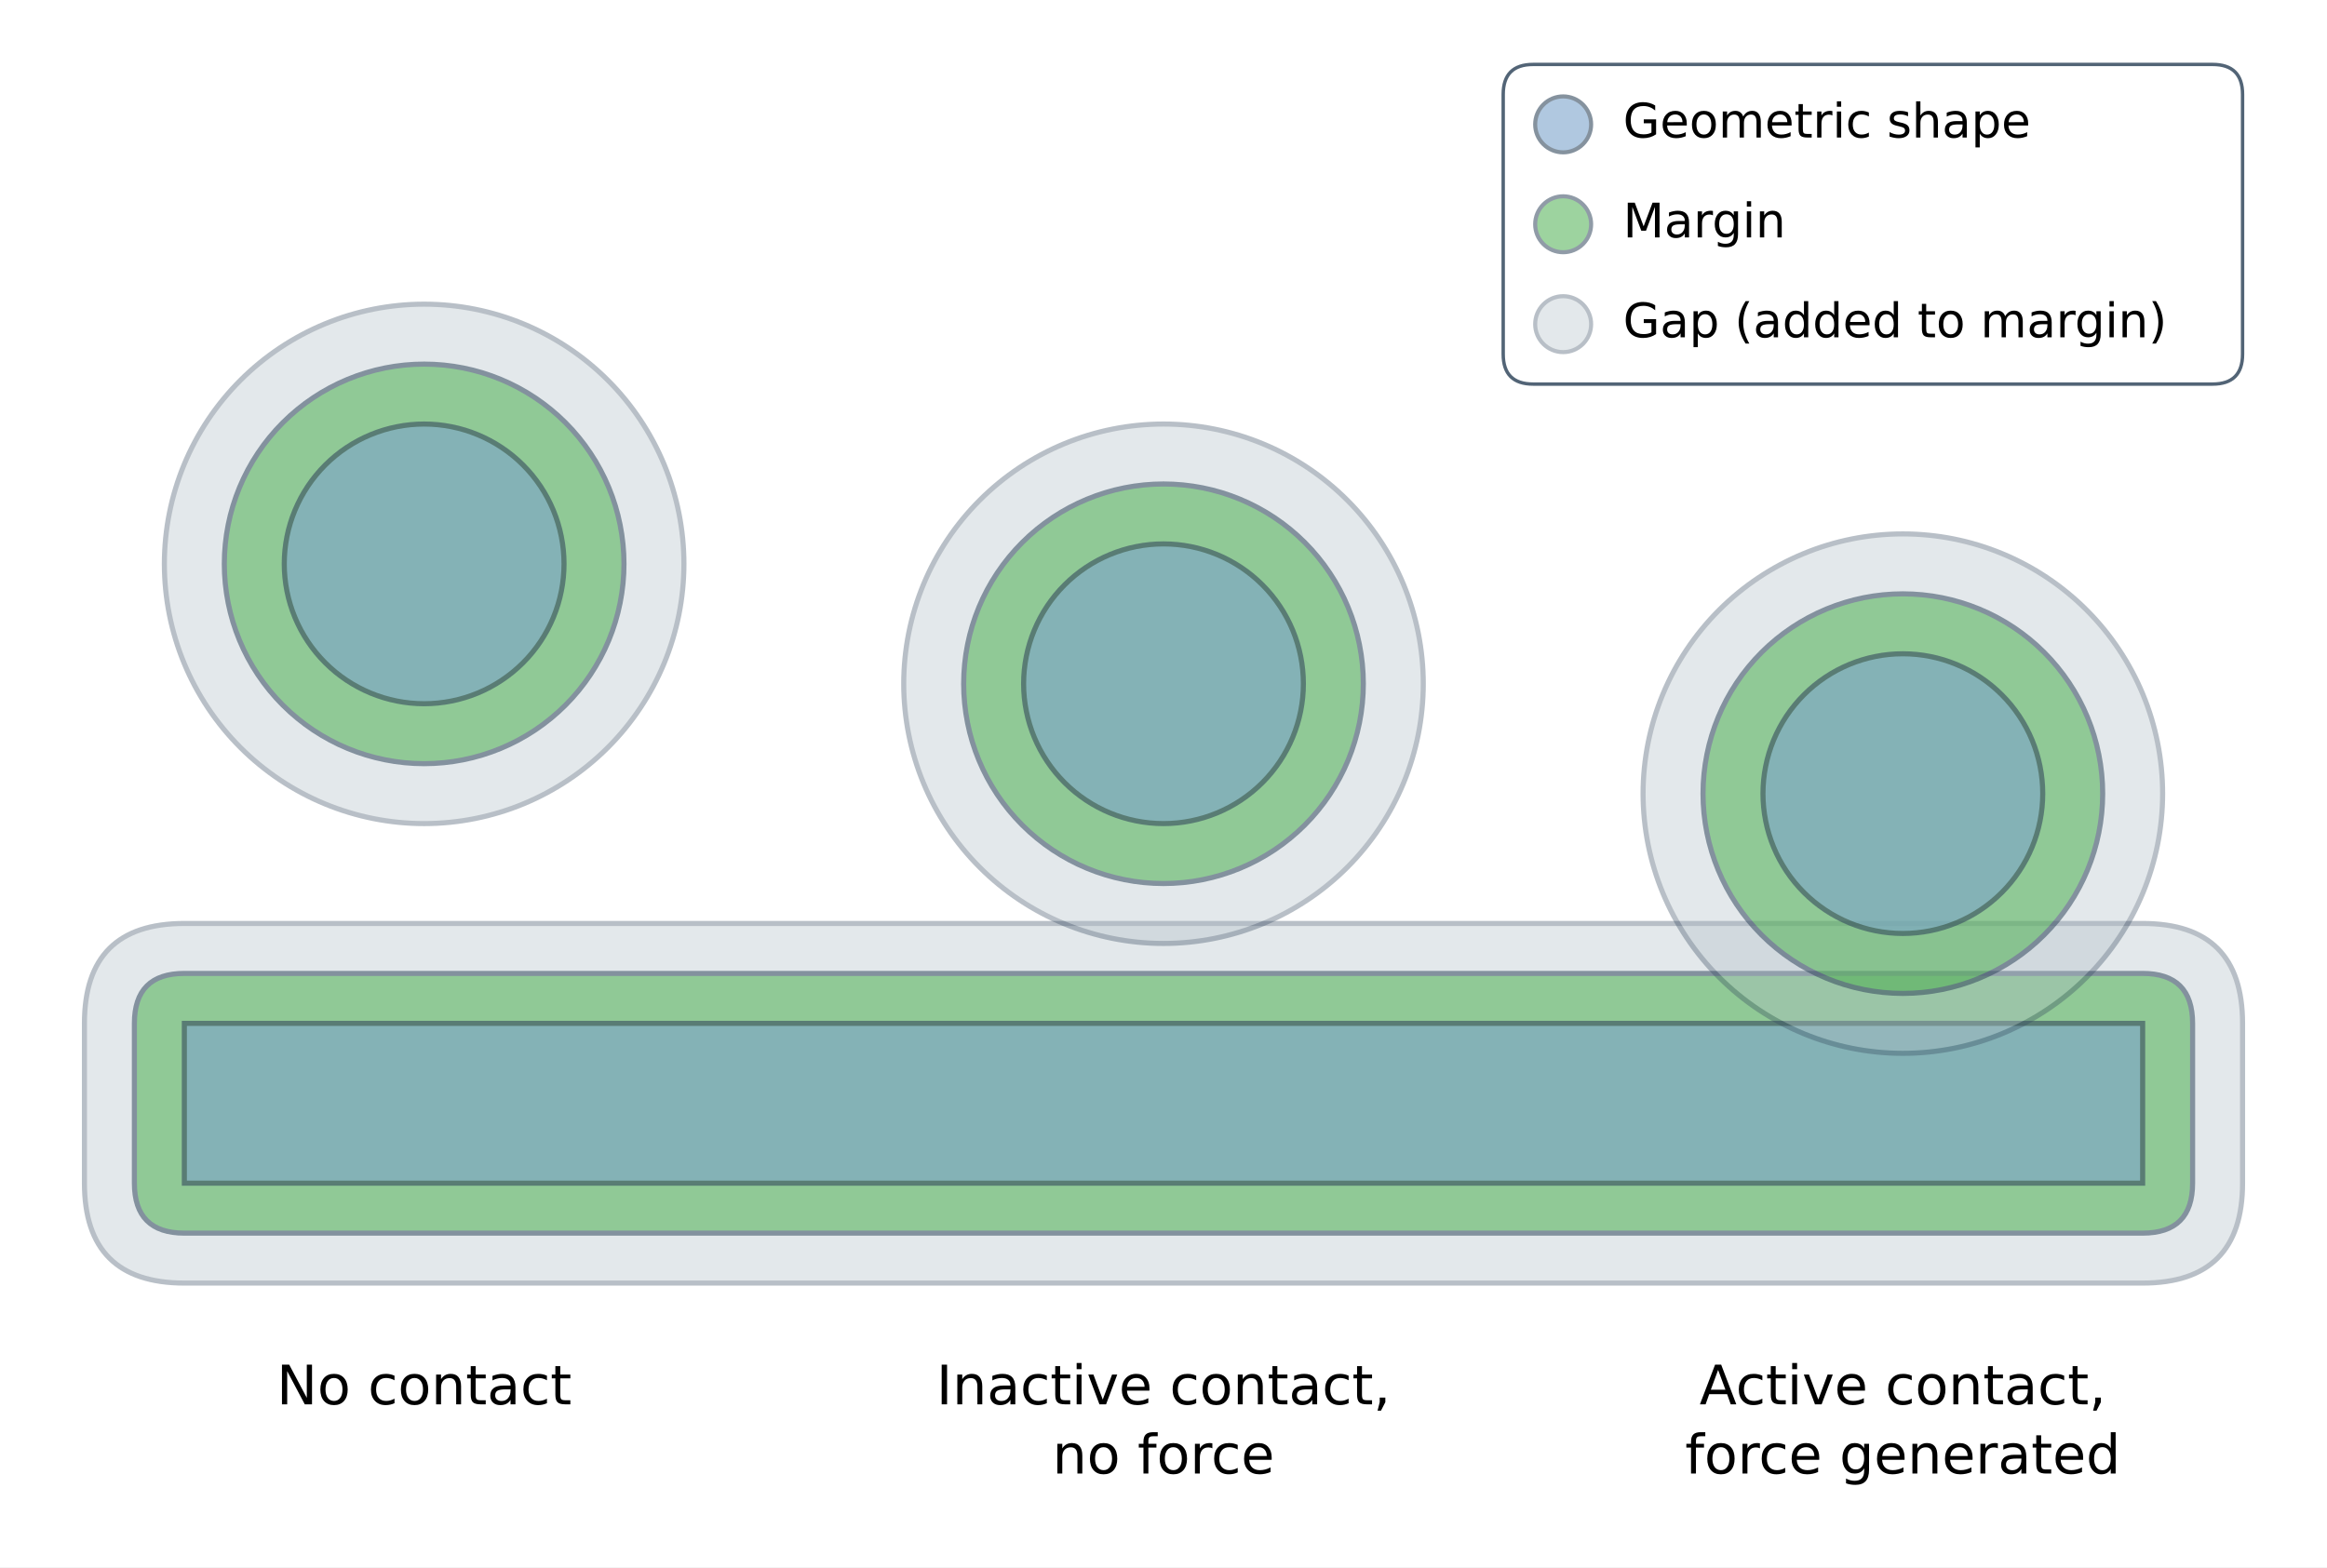
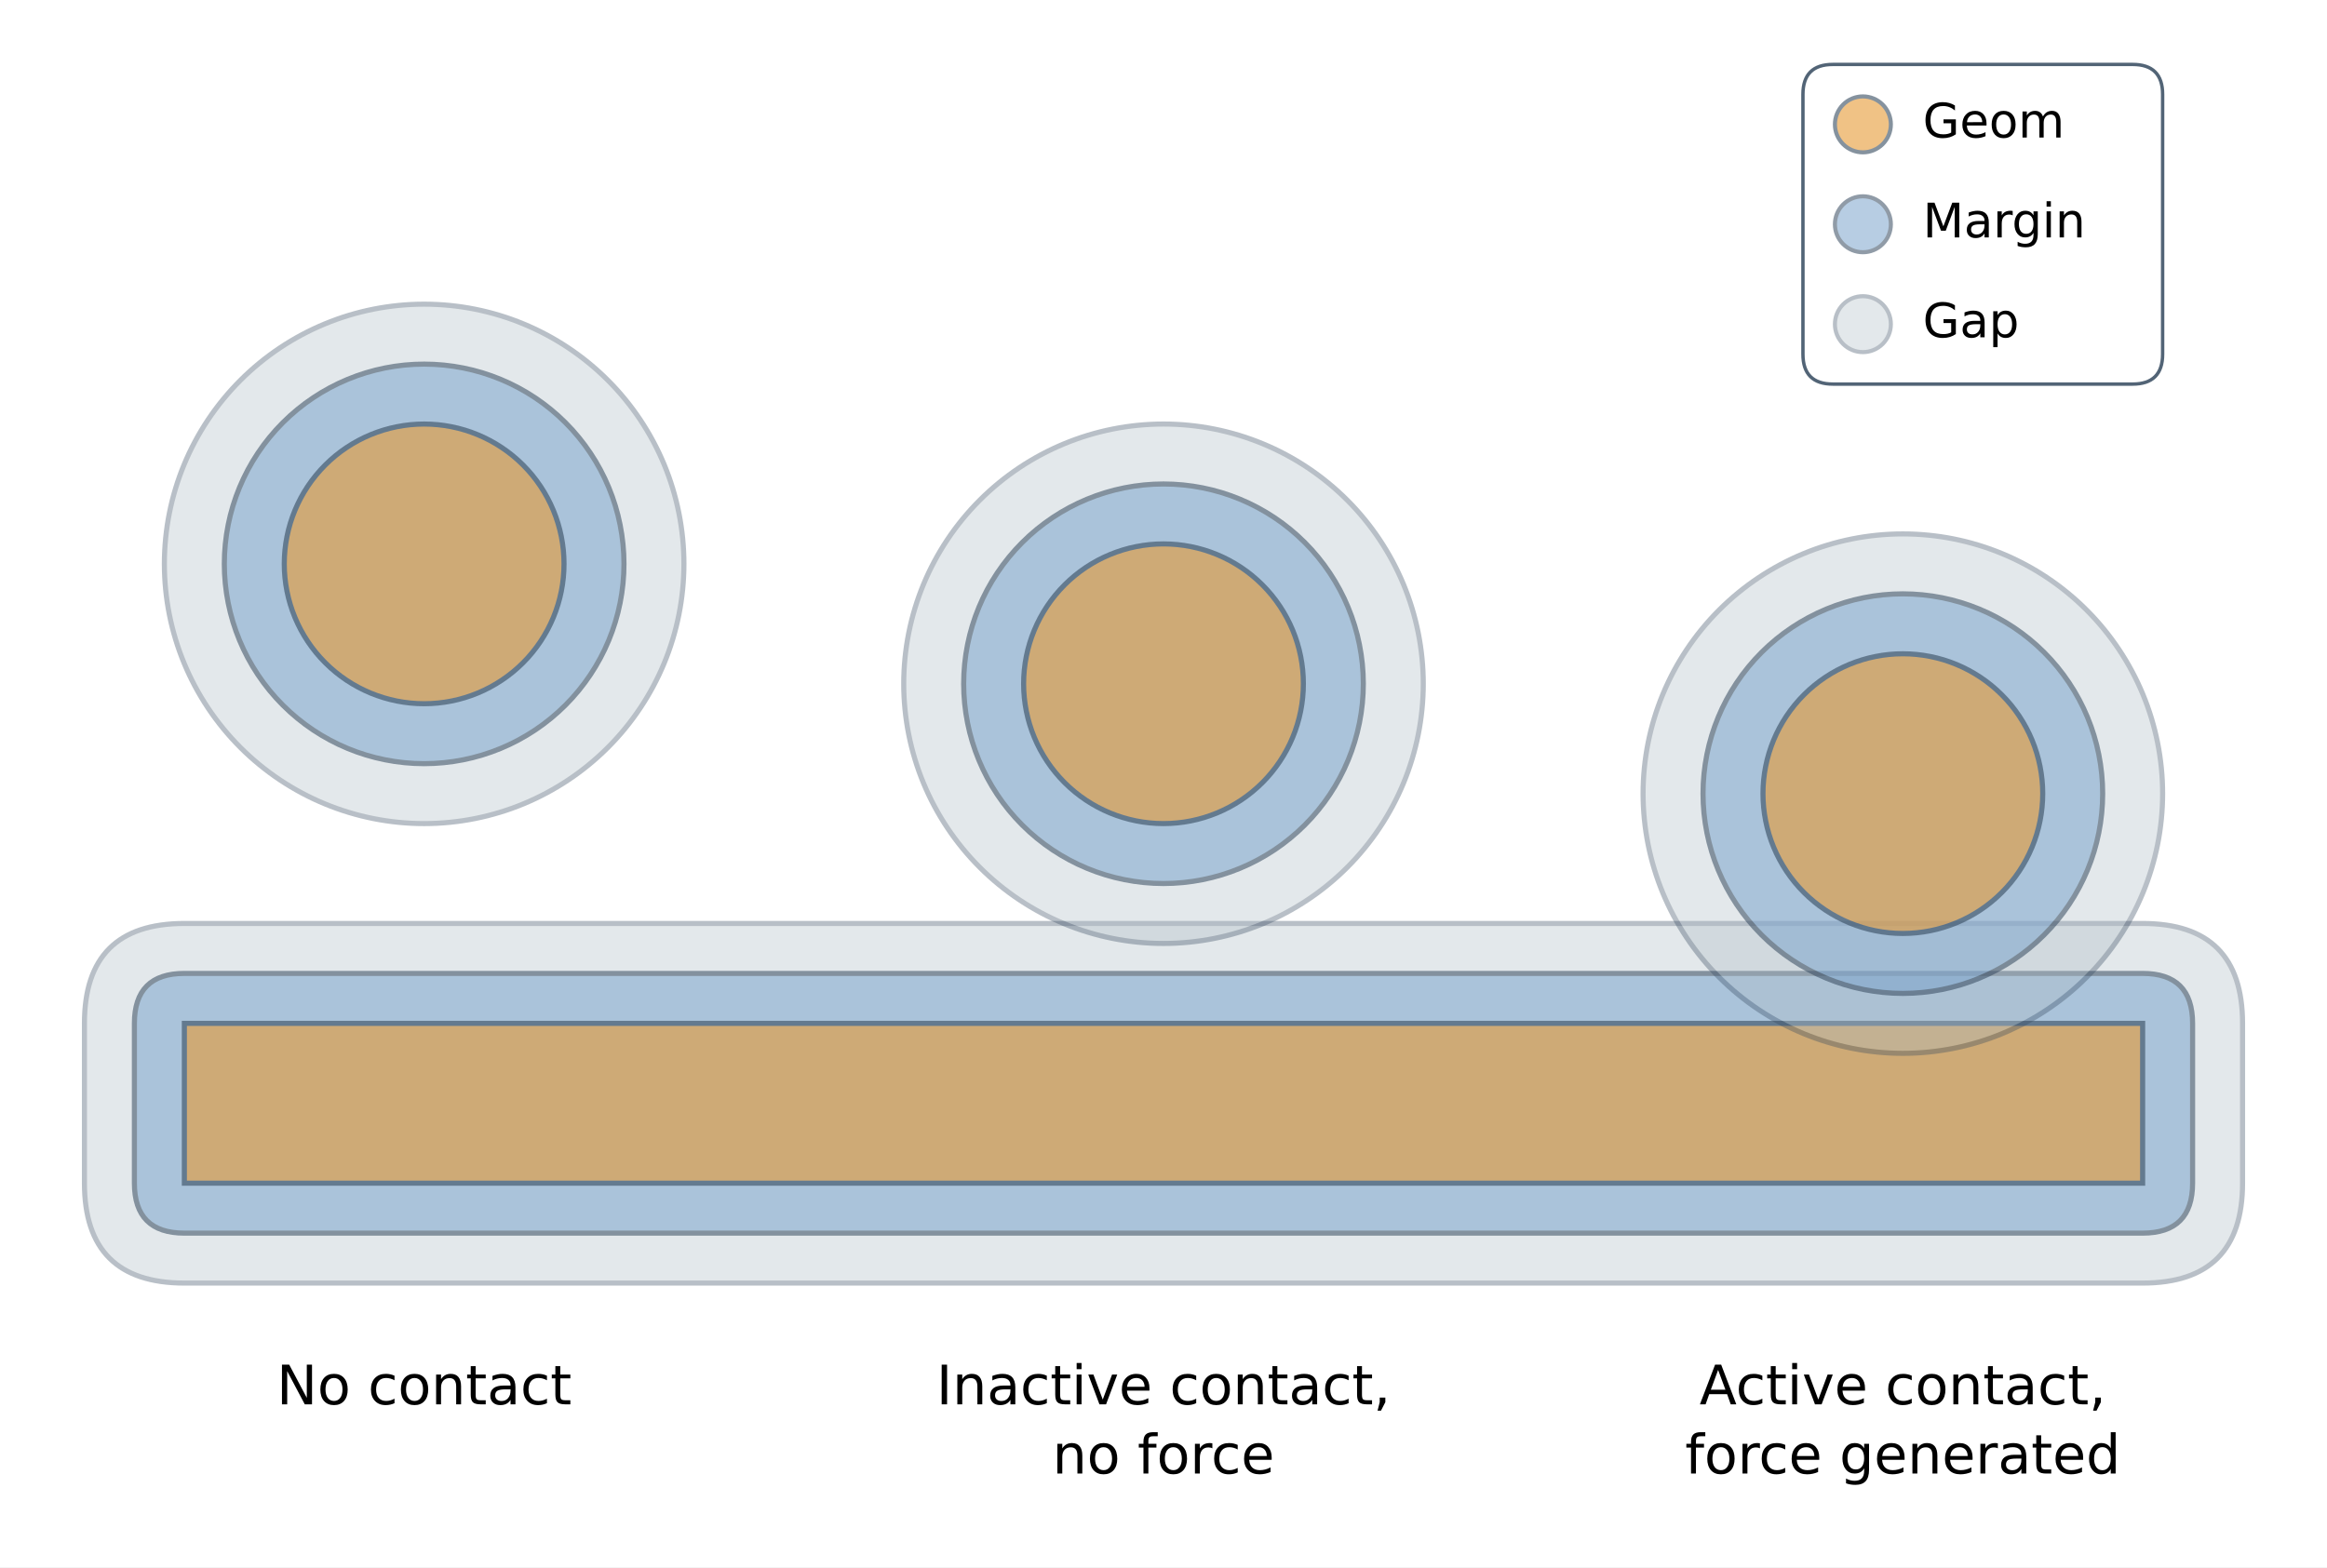
<svg xmlns="http://www.w3.org/2000/svg" xmlns:xlink="http://www.w3.org/1999/xlink" width="684pt" height="460.8pt" viewBox="0 0 684 460.8" version="1.1">
  <defs>
    <style type="text/css">*{stroke-linejoin: round; stroke-linecap: butt}</style>
  </defs>
  <g id="figure_1">
    <g id="patch_1">
      <path d="M 0 460.8 L 684 460.8 L 684 0 L 0 0 z " style="fill: #ffffff" />
    </g>
    <g id="axes_1">
      <g id="patch_2">
-         <path d="M 54.189 377.242 L 629.811 377.242 Q 659.179 377.242 659.179 347.874 L 659.179 300.884 Q 659.179 271.516 629.811 271.516 L 54.189 271.516 Q 24.821 271.516 24.821 300.884 L 24.821 347.874 Q 24.821 377.242 54.189 377.242 z " clip-path="url(#p6ec8682cc1)" style="fill: #b0bec5; opacity: 0.35; stroke: #34495e; stroke-width: 1.5; stroke-linejoin: miter" />
+         <path d="M 54.189 377.242 L 629.811 377.242 Q 659.179 377.242 659.179 347.874 L 659.179 300.884 Q 659.179 271.516 629.811 271.516 L 54.189 271.516 Q 24.821 271.516 24.821 300.884 L 24.821 347.874 Q 24.821 377.242 54.189 377.242 z " clip-path="url(#p60d92c8ec7)" style="fill: #b0bec5; opacity: 0.35; stroke: #34495e; stroke-width: 1.5; stroke-linejoin: miter" />
      </g>
      <g id="patch_3">
-         <path d="M 54.189 362.558 L 629.811 362.558 Q 644.495 362.558 644.495 347.874 L 644.495 300.884 Q 644.495 286.2 629.811 286.2 L 54.189 286.2 Q 39.505 286.2 39.505 300.884 L 39.505 347.874 Q 39.505 362.558 54.189 362.558 z " clip-path="url(#p6ec8682cc1)" style="fill: #4caf50; opacity: 0.55; stroke: #34495e; stroke-width: 1.5; stroke-linejoin: miter" />
+         <path d="M 54.189 362.558 L 629.811 362.558 Q 644.495 362.558 644.495 347.874 L 644.495 300.884 Q 644.495 286.2 629.811 286.2 L 54.189 286.2 Q 39.505 286.2 39.505 300.884 L 39.505 347.874 Q 39.505 362.558 54.189 362.558 z " clip-path="url(#p60d92c8ec7)" style="fill: #7ba4cc; opacity: 0.55; stroke: #34495e; stroke-width: 1.5; stroke-linejoin: miter" />
      </g>
      <g id="patch_4">
-         <path d="M 54.189 347.874 L 629.811 347.874 Q 629.811 347.874 629.811 347.874 L 629.811 300.884 Q 629.811 300.884 629.811 300.884 L 54.189 300.884 Q 54.189 300.884 54.189 300.884 L 54.189 347.874 Q 54.189 347.874 54.189 347.874 z " clip-path="url(#p6ec8682cc1)" style="fill: #7ba4cc; opacity: 0.6; stroke: #34495e; stroke-width: 1.5; stroke-linejoin: miter" />
+         <path d="M 54.189 347.874 L 629.811 347.874 Q 629.811 347.874 629.811 347.874 L 629.811 300.884 Q 629.811 300.884 629.811 300.884 L 54.189 300.884 Q 54.189 300.884 54.189 300.884 L 54.189 347.874 Q 54.189 347.874 54.189 347.874 z " clip-path="url(#p60d92c8ec7)" style="fill: #e69933; opacity: 0.6; stroke: #34495e; stroke-width: 1.5; stroke-linejoin: miter" />
      </g>
      <g id="patch_5">
-         <path d="M 124.674 242.147 C 144.924 242.147 164.348 234.102 178.667 219.783 C 192.986 205.463 201.032 186.04 201.032 165.789 C 201.032 145.539 192.986 126.115 178.667 111.796 C 164.348 97.477 144.924 89.432 124.674 89.432 C 104.423 89.432 85 97.477 70.68 111.796 C 56.361 126.115 48.316 145.539 48.316 165.789 C 48.316 186.04 56.361 205.463 70.68 219.783 C 85 234.102 104.423 242.147 124.674 242.147 z " clip-path="url(#p6ec8682cc1)" style="fill: #b0bec5; opacity: 0.35; stroke: #34495e; stroke-width: 1.5; stroke-linejoin: miter" />
+         <path d="M 124.674 242.147 C 144.924 242.147 164.348 234.102 178.667 219.783 C 192.986 205.463 201.032 186.04 201.032 165.789 C 201.032 145.539 192.986 126.115 178.667 111.796 C 164.348 97.477 144.924 89.432 124.674 89.432 C 104.423 89.432 85 97.477 70.68 111.796 C 56.361 126.115 48.316 145.539 48.316 165.789 C 48.316 186.04 56.361 205.463 70.68 219.783 C 85 234.102 104.423 242.147 124.674 242.147 z " clip-path="url(#p60d92c8ec7)" style="fill: #b0bec5; opacity: 0.35; stroke: #34495e; stroke-width: 1.5; stroke-linejoin: miter" />
      </g>
      <g id="patch_6">
-         <path d="M 124.674 224.526 C 140.251 224.526 155.192 218.337 166.207 207.323 C 177.222 196.308 183.411 181.367 183.411 165.789 C 183.411 150.212 177.222 135.271 166.207 124.256 C 155.192 113.242 140.251 107.053 124.674 107.053 C 109.096 107.053 94.155 113.242 83.14 124.256 C 72.126 135.271 65.937 150.212 65.937 165.789 C 65.937 181.367 72.126 196.308 83.14 207.323 C 94.155 218.337 109.096 224.526 124.674 224.526 z " clip-path="url(#p6ec8682cc1)" style="fill: #4caf50; opacity: 0.55; stroke: #34495e; stroke-width: 1.5; stroke-linejoin: miter" />
+         <path d="M 124.674 224.526 C 140.251 224.526 155.192 218.337 166.207 207.323 C 177.222 196.308 183.411 181.367 183.411 165.789 C 183.411 150.212 177.222 135.271 166.207 124.256 C 155.192 113.242 140.251 107.053 124.674 107.053 C 109.096 107.053 94.155 113.242 83.14 124.256 C 72.126 135.271 65.937 150.212 65.937 165.789 C 65.937 181.367 72.126 196.308 83.14 207.323 C 94.155 218.337 109.096 224.526 124.674 224.526 z " clip-path="url(#p60d92c8ec7)" style="fill: #7ba4cc; opacity: 0.55; stroke: #34495e; stroke-width: 1.5; stroke-linejoin: miter" />
      </g>
      <g id="patch_7">
-         <path d="M 124.674 206.905 C 135.578 206.905 146.037 202.573 153.747 194.863 C 161.457 187.152 165.789 176.694 165.789 165.789 C 165.789 154.885 161.457 144.427 153.747 136.716 C 146.037 129.006 135.578 124.674 124.674 124.674 C 113.77 124.674 103.311 129.006 95.6 136.716 C 87.89 144.427 83.558 154.885 83.558 165.789 C 83.558 176.694 87.89 187.152 95.6 194.863 C 103.311 202.573 113.77 206.905 124.674 206.905 z " clip-path="url(#p6ec8682cc1)" style="fill: #7ba4cc; opacity: 0.6; stroke: #34495e; stroke-width: 1.5; stroke-linejoin: miter" />
+         <path d="M 124.674 206.905 C 135.578 206.905 146.037 202.573 153.747 194.863 C 161.457 187.152 165.789 176.694 165.789 165.789 C 165.789 154.885 161.457 144.427 153.747 136.716 C 146.037 129.006 135.578 124.674 124.674 124.674 C 113.77 124.674 103.311 129.006 95.6 136.716 C 87.89 144.427 83.558 154.885 83.558 165.789 C 83.558 176.694 87.89 187.152 95.6 194.863 C 103.311 202.573 113.77 206.905 124.674 206.905 z " clip-path="url(#p60d92c8ec7)" style="fill: #e69933; opacity: 0.6; stroke: #34495e; stroke-width: 1.5; stroke-linejoin: miter" />
      </g>
      <g id="patch_8">
-         <path d="M 342 277.389 C 362.25 277.389 381.674 269.344 395.993 255.025 C 410.312 240.706 418.358 221.282 418.358 201.032 C 418.358 180.781 410.312 161.358 395.993 147.038 C 381.674 132.719 362.25 124.674 342 124.674 C 321.75 124.674 302.326 132.719 288.007 147.038 C 273.688 161.358 265.642 180.781 265.642 201.032 C 265.642 221.282 273.688 240.706 288.007 255.025 C 302.326 269.344 321.75 277.389 342 277.389 z " clip-path="url(#p6ec8682cc1)" style="fill: #b0bec5; opacity: 0.35; stroke: #34495e; stroke-width: 1.5; stroke-linejoin: miter" />
+         <path d="M 342 277.389 C 362.25 277.389 381.674 269.344 395.993 255.025 C 410.312 240.706 418.358 221.282 418.358 201.032 C 418.358 180.781 410.312 161.358 395.993 147.038 C 381.674 132.719 362.25 124.674 342 124.674 C 321.75 124.674 302.326 132.719 288.007 147.038 C 273.688 161.358 265.642 180.781 265.642 201.032 C 265.642 221.282 273.688 240.706 288.007 255.025 C 302.326 269.344 321.75 277.389 342 277.389 z " clip-path="url(#p60d92c8ec7)" style="fill: #b0bec5; opacity: 0.35; stroke: #34495e; stroke-width: 1.5; stroke-linejoin: miter" />
      </g>
      <g id="patch_9">
-         <path d="M 342 259.768 C 357.577 259.768 372.518 253.58 383.533 242.565 C 394.548 231.55 400.737 216.609 400.737 201.032 C 400.737 185.454 394.548 170.513 383.533 159.498 C 372.518 148.484 357.577 142.295 342 142.295 C 326.423 142.295 311.482 148.484 300.467 159.498 C 289.452 170.513 283.263 185.454 283.263 201.032 C 283.263 216.609 289.452 231.55 300.467 242.565 C 311.482 253.58 326.423 259.768 342 259.768 z " clip-path="url(#p6ec8682cc1)" style="fill: #4caf50; opacity: 0.55; stroke: #34495e; stroke-width: 1.5; stroke-linejoin: miter" />
+         <path d="M 342 259.768 C 357.577 259.768 372.518 253.58 383.533 242.565 C 394.548 231.55 400.737 216.609 400.737 201.032 C 400.737 185.454 394.548 170.513 383.533 159.498 C 372.518 148.484 357.577 142.295 342 142.295 C 326.423 142.295 311.482 148.484 300.467 159.498 C 289.452 170.513 283.263 185.454 283.263 201.032 C 283.263 216.609 289.452 231.55 300.467 242.565 C 311.482 253.58 326.423 259.768 342 259.768 z " clip-path="url(#p60d92c8ec7)" style="fill: #7ba4cc; opacity: 0.55; stroke: #34495e; stroke-width: 1.5; stroke-linejoin: miter" />
      </g>
      <g id="patch_10">
-         <path d="M 342 242.147 C 352.904 242.147 363.363 237.815 371.073 230.105 C 378.784 222.395 383.116 211.936 383.116 201.032 C 383.116 190.128 378.784 179.669 371.073 171.958 C 363.363 164.248 352.904 159.916 342 159.916 C 331.096 159.916 320.637 164.248 312.927 171.958 C 305.216 179.669 300.884 190.128 300.884 201.032 C 300.884 211.936 305.216 222.395 312.927 230.105 C 320.637 237.815 331.096 242.147 342 242.147 z " clip-path="url(#p6ec8682cc1)" style="fill: #7ba4cc; opacity: 0.6; stroke: #34495e; stroke-width: 1.5; stroke-linejoin: miter" />
+         <path d="M 342 242.147 C 352.904 242.147 363.363 237.815 371.073 230.105 C 378.784 222.395 383.116 211.936 383.116 201.032 C 383.116 190.128 378.784 179.669 371.073 171.958 C 363.363 164.248 352.904 159.916 342 159.916 C 331.096 159.916 320.637 164.248 312.927 171.958 C 305.216 179.669 300.884 190.128 300.884 201.032 C 300.884 211.936 305.216 222.395 312.927 230.105 C 320.637 237.815 331.096 242.147 342 242.147 z " clip-path="url(#p60d92c8ec7)" style="fill: #e69933; opacity: 0.6; stroke: #34495e; stroke-width: 1.5; stroke-linejoin: miter" />
      </g>
      <g id="patch_11">
-         <path d="M 559.326 309.695 C 579.577 309.695 599 301.649 613.32 287.33 C 627.639 273.011 635.684 253.587 635.684 233.337 C 635.684 213.086 627.639 193.663 613.32 179.344 C 599 165.024 579.577 156.979 559.326 156.979 C 539.076 156.979 519.652 165.024 505.333 179.344 C 491.014 193.663 482.968 213.086 482.968 233.337 C 482.968 253.587 491.014 273.011 505.333 287.33 C 519.652 301.649 539.076 309.695 559.326 309.695 z " clip-path="url(#p6ec8682cc1)" style="fill: #b0bec5; opacity: 0.35; stroke: #34495e; stroke-width: 1.5; stroke-linejoin: miter" />
+         <path d="M 559.326 309.695 C 579.577 309.695 599 301.649 613.32 287.33 C 627.639 273.011 635.684 253.587 635.684 233.337 C 635.684 213.086 627.639 193.663 613.32 179.344 C 599 165.024 579.577 156.979 559.326 156.979 C 539.076 156.979 519.652 165.024 505.333 179.344 C 491.014 193.663 482.968 213.086 482.968 233.337 C 482.968 253.587 491.014 273.011 505.333 287.33 C 519.652 301.649 539.076 309.695 559.326 309.695 z " clip-path="url(#p60d92c8ec7)" style="fill: #b0bec5; opacity: 0.35; stroke: #34495e; stroke-width: 1.5; stroke-linejoin: miter" />
      </g>
      <g id="patch_12">
-         <path d="M 559.326 292.074 C 574.904 292.074 589.845 285.885 600.86 274.87 C 611.874 263.855 618.063 248.914 618.063 233.337 C 618.063 217.76 611.874 202.818 600.86 191.804 C 589.845 180.789 574.904 174.6 559.326 174.6 C 543.749 174.6 528.808 180.789 517.793 191.804 C 506.778 202.818 500.589 217.76 500.589 233.337 C 500.589 248.914 506.778 263.855 517.793 274.87 C 528.808 285.885 543.749 292.074 559.326 292.074 z " clip-path="url(#p6ec8682cc1)" style="fill: #4caf50; opacity: 0.55; stroke: #34495e; stroke-width: 1.5; stroke-linejoin: miter" />
+         <path d="M 559.326 292.074 C 574.904 292.074 589.845 285.885 600.86 274.87 C 611.874 263.855 618.063 248.914 618.063 233.337 C 618.063 217.76 611.874 202.818 600.86 191.804 C 589.845 180.789 574.904 174.6 559.326 174.6 C 543.749 174.6 528.808 180.789 517.793 191.804 C 506.778 202.818 500.589 217.76 500.589 233.337 C 500.589 248.914 506.778 263.855 517.793 274.87 C 528.808 285.885 543.749 292.074 559.326 292.074 z " clip-path="url(#p60d92c8ec7)" style="fill: #7ba4cc; opacity: 0.55; stroke: #34495e; stroke-width: 1.5; stroke-linejoin: miter" />
      </g>
      <g id="patch_13">
-         <path d="M 559.326 274.453 C 570.23 274.453 580.689 270.12 588.4 262.41 C 596.11 254.7 600.442 244.241 600.442 233.337 C 600.442 222.433 596.11 211.974 588.4 204.264 C 580.689 196.553 570.23 192.221 559.326 192.221 C 548.422 192.221 537.963 196.553 530.253 204.264 C 522.543 211.974 518.211 222.433 518.211 233.337 C 518.211 244.241 522.543 254.7 530.253 262.41 C 537.963 270.12 548.422 274.453 559.326 274.453 z " clip-path="url(#p6ec8682cc1)" style="fill: #7ba4cc; opacity: 0.6; stroke: #34495e; stroke-width: 1.5; stroke-linejoin: miter" />
+         <path d="M 559.326 274.453 C 570.23 274.453 580.689 270.12 588.4 262.41 C 596.11 254.7 600.442 244.241 600.442 233.337 C 600.442 222.433 596.11 211.974 588.4 204.264 C 580.689 196.553 570.23 192.221 559.326 192.221 C 548.422 192.221 537.963 196.553 530.253 204.264 C 522.543 211.974 518.211 222.433 518.211 233.337 C 518.211 244.241 522.543 254.7 530.253 262.41 C 537.963 270.12 548.422 274.453 559.326 274.453 z " clip-path="url(#p60d92c8ec7)" style="fill: #e69933; opacity: 0.6; stroke: #34495e; stroke-width: 1.5; stroke-linejoin: miter" />
      </g>
      <g id="text_1">
        <g transform="translate(81.31368 412.8943) scale(0.16 -0.16)">
          <defs>
            <path id="DejaVuSans-4e" d="M 628 4666 L 1478 4666 L 3547 763 L 3547 4666 L 4159 4666 L 4159 0 L 3309 0 L 1241 3903 L 1241 0 L 628 0 L 628 4666 z " transform="scale(0.015625)" />
            <path id="DejaVuSans-6f" d="M 1959 3097 Q 1497 3097 1228 2736 Q 959 2375 959 1747 Q 959 1119 1226 758 Q 1494 397 1959 397 Q 2419 397 2687 759 Q 2956 1122 2956 1747 Q 2956 2369 2687 2733 Q 2419 3097 1959 3097 z M 1959 3584 Q 2709 3584 3137 3096 Q 3566 2609 3566 1747 Q 3566 888 3137 398 Q 2709 -91 1959 -91 Q 1206 -91 779 398 Q 353 888 353 1747 Q 353 2609 779 3096 Q 1206 3584 1959 3584 z " transform="scale(0.015625)" />
            <path id="DejaVuSans-20" transform="scale(0.015625)" />
            <path id="DejaVuSans-63" d="M 3122 3366 L 3122 2828 Q 2878 2963 2633 3030 Q 2388 3097 2138 3097 Q 1578 3097 1268 2742 Q 959 2388 959 1747 Q 959 1106 1268 751 Q 1578 397 2138 397 Q 2388 397 2633 464 Q 2878 531 3122 666 L 3122 134 Q 2881 22 2623 -34 Q 2366 -91 2075 -91 Q 1284 -91 818 406 Q 353 903 353 1747 Q 353 2603 823 3093 Q 1294 3584 2113 3584 Q 2378 3584 2631 3529 Q 2884 3475 3122 3366 z " transform="scale(0.015625)" />
            <path id="DejaVuSans-6e" d="M 3513 2113 L 3513 0 L 2938 0 L 2938 2094 Q 2938 2591 2744 2837 Q 2550 3084 2163 3084 Q 1697 3084 1428 2787 Q 1159 2491 1159 1978 L 1159 0 L 581 0 L 581 3500 L 1159 3500 L 1159 2956 Q 1366 3272 1645 3428 Q 1925 3584 2291 3584 Q 2894 3584 3203 3211 Q 3513 2838 3513 2113 z " transform="scale(0.015625)" />
            <path id="DejaVuSans-74" d="M 1172 4494 L 1172 3500 L 2356 3500 L 2356 3053 L 1172 3053 L 1172 1153 Q 1172 725 1289 603 Q 1406 481 1766 481 L 2356 481 L 2356 0 L 1766 0 Q 1100 0 847 248 Q 594 497 594 1153 L 594 3053 L 172 3053 L 172 3500 L 594 3500 L 594 4494 L 1172 4494 z " transform="scale(0.015625)" />
            <path id="DejaVuSans-61" d="M 2194 1759 Q 1497 1759 1228 1600 Q 959 1441 959 1056 Q 959 750 1161 570 Q 1363 391 1709 391 Q 2188 391 2477 730 Q 2766 1069 2766 1631 L 2766 1759 L 2194 1759 z M 3341 1997 L 3341 0 L 2766 0 L 2766 531 Q 2569 213 2275 61 Q 1981 -91 1556 -91 Q 1019 -91 701 211 Q 384 513 384 1019 Q 384 1609 779 1909 Q 1175 2209 1959 2209 L 2766 2209 L 2766 2266 Q 2766 2663 2505 2880 Q 2244 3097 1772 3097 Q 1472 3097 1187 3025 Q 903 2953 641 2809 L 641 3341 Q 956 3463 1253 3523 Q 1550 3584 1831 3584 Q 2591 3584 2966 3190 Q 3341 2797 3341 1997 z " transform="scale(0.015625)" />
          </defs>
          <use xlink:href="#DejaVuSans-4e" />
          <use xlink:href="#DejaVuSans-6f" transform="translate(74.80469 0)" />
          <use xlink:href="#DejaVuSans-20" transform="translate(135.9863 0)" />
          <use xlink:href="#DejaVuSans-63" transform="translate(167.7734 0)" />
          <use xlink:href="#DejaVuSans-6f" transform="translate(222.7539 0)" />
          <use xlink:href="#DejaVuSans-6e" transform="translate(283.9355 0)" />
          <use xlink:href="#DejaVuSans-74" transform="translate(347.3145 0)" />
          <use xlink:href="#DejaVuSans-61" transform="translate(386.5234 0)" />
          <use xlink:href="#DejaVuSans-63" transform="translate(447.8027 0)" />
          <use xlink:href="#DejaVuSans-74" transform="translate(502.7832 0)" />
        </g>
      </g>
      <g id="text_2">
        <g transform="translate(275.23 412.8943) scale(0.16 -0.16)">
          <defs>
            <path id="DejaVuSans-49" d="M 628 4666 L 1259 4666 L 1259 0 L 628 0 L 628 4666 z " transform="scale(0.015625)" />
            <path id="DejaVuSans-69" d="M 603 3500 L 1178 3500 L 1178 0 L 603 0 L 603 3500 z M 603 4863 L 1178 4863 L 1178 4134 L 603 4134 L 603 4863 z " transform="scale(0.015625)" />
            <path id="DejaVuSans-76" d="M 191 3500 L 800 3500 L 1894 563 L 2988 3500 L 3597 3500 L 2284 0 L 1503 0 L 191 3500 z " transform="scale(0.015625)" />
            <path id="DejaVuSans-65" d="M 3597 1894 L 3597 1613 L 953 1613 Q 991 1019 1311 708 Q 1631 397 2203 397 Q 2534 397 2845 478 Q 3156 559 3463 722 L 3463 178 Q 3153 47 2828 -22 Q 2503 -91 2169 -91 Q 1331 -91 842 396 Q 353 884 353 1716 Q 353 2575 817 3079 Q 1281 3584 2069 3584 Q 2775 3584 3186 3129 Q 3597 2675 3597 1894 z M 3022 2063 Q 3016 2534 2758 2815 Q 2500 3097 2075 3097 Q 1594 3097 1305 2825 Q 1016 2553 972 2059 L 3022 2063 z " transform="scale(0.015625)" />
            <path id="DejaVuSans-2c" d="M 750 794 L 1409 794 L 1409 256 L 897 -744 L 494 -744 L 750 256 L 750 794 z " transform="scale(0.015625)" />
          </defs>
          <use xlink:href="#DejaVuSans-49" />
          <use xlink:href="#DejaVuSans-6e" transform="translate(29.49219 0)" />
          <use xlink:href="#DejaVuSans-61" transform="translate(92.87109 0)" />
          <use xlink:href="#DejaVuSans-63" transform="translate(154.1504 0)" />
          <use xlink:href="#DejaVuSans-74" transform="translate(209.1309 0)" />
          <use xlink:href="#DejaVuSans-69" transform="translate(248.3398 0)" />
          <use xlink:href="#DejaVuSans-76" transform="translate(276.123 0)" />
          <use xlink:href="#DejaVuSans-65" transform="translate(335.3027 0)" />
          <use xlink:href="#DejaVuSans-20" transform="translate(396.8262 0)" />
          <use xlink:href="#DejaVuSans-63" transform="translate(428.6133 0)" />
          <use xlink:href="#DejaVuSans-6f" transform="translate(483.5938 0)" />
          <use xlink:href="#DejaVuSans-6e" transform="translate(544.7754 0)" />
          <use xlink:href="#DejaVuSans-74" transform="translate(608.1543 0)" />
          <use xlink:href="#DejaVuSans-61" transform="translate(647.3633 0)" />
          <use xlink:href="#DejaVuSans-63" transform="translate(708.6426 0)" />
          <use xlink:href="#DejaVuSans-74" transform="translate(763.623 0)" />
          <use xlink:href="#DejaVuSans-2c" transform="translate(802.832 0)" />
        </g>
        <g transform="translate(309.3512 433.2423) scale(0.16 -0.16)">
          <defs>
            <path id="DejaVuSans-66" d="M 2375 4863 L 2375 4384 L 1825 4384 Q 1516 4384 1395 4259 Q 1275 4134 1275 3809 L 1275 3500 L 2222 3500 L 2222 3053 L 1275 3053 L 1275 0 L 697 0 L 697 3053 L 147 3053 L 147 3500 L 697 3500 L 697 3744 Q 697 4328 969 4595 Q 1241 4863 1831 4863 L 2375 4863 z " transform="scale(0.015625)" />
            <path id="DejaVuSans-72" d="M 2631 2963 Q 2534 3019 2420 3045 Q 2306 3072 2169 3072 Q 1681 3072 1420 2755 Q 1159 2438 1159 1844 L 1159 0 L 581 0 L 581 3500 L 1159 3500 L 1159 2956 Q 1341 3275 1631 3429 Q 1922 3584 2338 3584 Q 2397 3584 2469 3576 Q 2541 3569 2628 3553 L 2631 2963 z " transform="scale(0.015625)" />
          </defs>
          <use xlink:href="#DejaVuSans-6e" />
          <use xlink:href="#DejaVuSans-6f" transform="translate(63.37891 0)" />
          <use xlink:href="#DejaVuSans-20" transform="translate(124.5605 0)" />
          <use xlink:href="#DejaVuSans-66" transform="translate(156.3477 0)" />
          <use xlink:href="#DejaVuSans-6f" transform="translate(191.5527 0)" />
          <use xlink:href="#DejaVuSans-72" transform="translate(252.7344 0)" />
          <use xlink:href="#DejaVuSans-63" transform="translate(291.5977 0)" />
          <use xlink:href="#DejaVuSans-65" transform="translate(346.5781 0)" />
        </g>
      </g>
      <g id="text_3">
        <g transform="translate(499.5563 412.8943) scale(0.16 -0.16)">
          <defs>
            <path id="DejaVuSans-41" d="M 2188 4044 L 1331 1722 L 3047 1722 L 2188 4044 z M 1831 4666 L 2547 4666 L 4325 0 L 3669 0 L 3244 1197 L 1141 1197 L 716 0 L 50 0 L 1831 4666 z " transform="scale(0.015625)" />
          </defs>
          <use xlink:href="#DejaVuSans-41" />
          <use xlink:href="#DejaVuSans-63" transform="translate(66.6582 0)" />
          <use xlink:href="#DejaVuSans-74" transform="translate(121.6387 0)" />
          <use xlink:href="#DejaVuSans-69" transform="translate(160.8477 0)" />
          <use xlink:href="#DejaVuSans-76" transform="translate(188.6309 0)" />
          <use xlink:href="#DejaVuSans-65" transform="translate(247.8105 0)" />
          <use xlink:href="#DejaVuSans-20" transform="translate(309.334 0)" />
          <use xlink:href="#DejaVuSans-63" transform="translate(341.1211 0)" />
          <use xlink:href="#DejaVuSans-6f" transform="translate(396.1016 0)" />
          <use xlink:href="#DejaVuSans-6e" transform="translate(457.2832 0)" />
          <use xlink:href="#DejaVuSans-74" transform="translate(520.6621 0)" />
          <use xlink:href="#DejaVuSans-61" transform="translate(559.8711 0)" />
          <use xlink:href="#DejaVuSans-63" transform="translate(621.1504 0)" />
          <use xlink:href="#DejaVuSans-74" transform="translate(676.1309 0)" />
          <use xlink:href="#DejaVuSans-2c" transform="translate(715.3398 0)" />
        </g>
        <g transform="translate(495.3201 433.2423) scale(0.16 -0.16)">
          <defs>
            <path id="DejaVuSans-67" d="M 2906 1791 Q 2906 2416 2648 2759 Q 2391 3103 1925 3103 Q 1463 3103 1205 2759 Q 947 2416 947 1791 Q 947 1169 1205 825 Q 1463 481 1925 481 Q 2391 481 2648 825 Q 2906 1169 2906 1791 z M 3481 434 Q 3481 -459 3084 -895 Q 2688 -1331 1869 -1331 Q 1566 -1331 1297 -1286 Q 1028 -1241 775 -1147 L 775 -588 Q 1028 -725 1275 -790 Q 1522 -856 1778 -856 Q 2344 -856 2625 -561 Q 2906 -266 2906 331 L 2906 616 Q 2728 306 2450 153 Q 2172 0 1784 0 Q 1141 0 747 490 Q 353 981 353 1791 Q 353 2603 747 3093 Q 1141 3584 1784 3584 Q 2172 3584 2450 3431 Q 2728 3278 2906 2969 L 2906 3500 L 3481 3500 L 3481 434 z " transform="scale(0.015625)" />
            <path id="DejaVuSans-64" d="M 2906 2969 L 2906 4863 L 3481 4863 L 3481 0 L 2906 0 L 2906 525 Q 2725 213 2448 61 Q 2172 -91 1784 -91 Q 1150 -91 751 415 Q 353 922 353 1747 Q 353 2572 751 3078 Q 1150 3584 1784 3584 Q 2172 3584 2448 3432 Q 2725 3281 2906 2969 z M 947 1747 Q 947 1113 1208 752 Q 1469 391 1925 391 Q 2381 391 2643 752 Q 2906 1113 2906 1747 Q 2906 2381 2643 2742 Q 2381 3103 1925 3103 Q 1469 3103 1208 2742 Q 947 2381 947 1747 z " transform="scale(0.015625)" />
          </defs>
          <use xlink:href="#DejaVuSans-66" />
          <use xlink:href="#DejaVuSans-6f" transform="translate(35.20508 0)" />
          <use xlink:href="#DejaVuSans-72" transform="translate(96.38672 0)" />
          <use xlink:href="#DejaVuSans-63" transform="translate(135.25 0)" />
          <use xlink:href="#DejaVuSans-65" transform="translate(190.2305 0)" />
          <use xlink:href="#DejaVuSans-20" transform="translate(251.7539 0)" />
          <use xlink:href="#DejaVuSans-67" transform="translate(283.541 0)" />
          <use xlink:href="#DejaVuSans-65" transform="translate(347.0176 0)" />
          <use xlink:href="#DejaVuSans-6e" transform="translate(408.541 0)" />
          <use xlink:href="#DejaVuSans-65" transform="translate(471.9199 0)" />
          <use xlink:href="#DejaVuSans-72" transform="translate(533.4434 0)" />
          <use xlink:href="#DejaVuSans-61" transform="translate(574.5566 0)" />
          <use xlink:href="#DejaVuSans-74" transform="translate(635.8359 0)" />
          <use xlink:href="#DejaVuSans-65" transform="translate(675.0449 0)" />
          <use xlink:href="#DejaVuSans-64" transform="translate(736.5684 0)" />
        </g>
      </g>
      <g id="patch_14">
-         <path d="M 450.663 112.926 L 650.368 112.926 Q 659.179 112.926 659.179 104.116 L 659.179 27.758 Q 659.179 18.947 650.368 18.947 L 450.663 18.947 Q 441.853 18.947 441.853 27.758 L 441.853 104.116 Q 441.853 112.926 450.663 112.926 z " clip-path="url(#p6ec8682cc1)" style="fill: #ffffff; opacity: 0.85; stroke: #34495e; stroke-linejoin: miter" />
+         <path d="M 538.768 112.926 L 626.874 112.926 Q 635.684 112.926 635.684 104.116 L 635.684 27.758 Q 635.684 18.947 626.874 18.947 L 538.768 18.947 Q 529.958 18.947 529.958 27.758 L 529.958 104.116 Q 529.958 112.926 538.768 112.926 z " clip-path="url(#p60d92c8ec7)" style="fill: #ffffff; opacity: 0.85; stroke: #34495e; stroke-linejoin: miter" />
      </g>
      <g id="patch_15">
-         <path d="M 459.474 44.792 C 461.654 44.792 463.746 43.925 465.288 42.383 C 466.83 40.841 467.697 38.749 467.697 36.568 C 467.697 34.388 466.83 32.296 465.288 30.754 C 463.746 29.212 461.654 28.345 459.474 28.345 C 457.293 28.345 455.201 29.212 453.659 30.754 C 452.117 32.296 451.251 34.388 451.251 36.568 C 451.251 38.749 452.117 40.841 453.659 42.383 C 455.201 43.925 457.293 44.792 459.474 44.792 z " clip-path="url(#p6ec8682cc1)" style="fill: #7ba4cc; opacity: 0.6; stroke: #34495e; stroke-width: 1.2; stroke-linejoin: miter" />
+         <path d="M 547.579 44.792 C 549.76 44.792 551.852 43.925 553.394 42.383 C 554.936 40.841 555.802 38.749 555.802 36.568 C 555.802 34.388 554.936 32.296 553.394 30.754 C 551.852 29.212 549.76 28.345 547.579 28.345 C 545.398 28.345 543.306 29.212 541.764 30.754 C 540.222 32.296 539.356 34.388 539.356 36.568 C 539.356 38.749 540.222 40.841 541.764 42.383 C 543.306 43.925 545.398 44.792 547.579 44.792 z " clip-path="url(#p60d92c8ec7)" style="fill: #e69933; opacity: 0.6; stroke: #34495e; stroke-width: 1.2; stroke-linejoin: miter" />
      </g>
      <g id="patch_16">
-         <path d="M 459.474 74.16 C 461.654 74.16 463.746 73.294 465.288 71.751 C 466.83 70.209 467.697 68.118 467.697 65.937 C 467.697 63.756 466.83 61.664 465.288 60.122 C 463.746 58.58 461.654 57.714 459.474 57.714 C 457.293 57.714 455.201 58.58 453.659 60.122 C 452.117 61.664 451.251 63.756 451.251 65.937 C 451.251 68.118 452.117 70.209 453.659 71.751 C 455.201 73.294 457.293 74.16 459.474 74.16 z " clip-path="url(#p6ec8682cc1)" style="fill: #4caf50; opacity: 0.55; stroke: #34495e; stroke-width: 1.2; stroke-linejoin: miter" />
+         <path d="M 547.579 74.16 C 549.76 74.16 551.852 73.294 553.394 71.751 C 554.936 70.209 555.802 68.118 555.802 65.937 C 555.802 63.756 554.936 61.664 553.394 60.122 C 551.852 58.58 549.76 57.714 547.579 57.714 C 545.398 57.714 543.306 58.58 541.764 60.122 C 540.222 61.664 539.356 63.756 539.356 65.937 C 539.356 68.118 540.222 70.209 541.764 71.751 C 543.306 73.294 545.398 74.16 547.579 74.16 z " clip-path="url(#p60d92c8ec7)" style="fill: #7ba4cc; opacity: 0.55; stroke: #34495e; stroke-width: 1.2; stroke-linejoin: miter" />
      </g>
      <g id="patch_17">
-         <path d="M 459.474 103.528 C 461.654 103.528 463.746 102.662 465.288 101.12 C 466.83 99.578 467.697 97.486 467.697 95.305 C 467.697 93.124 466.83 91.033 465.288 89.491 C 463.746 87.949 461.654 87.082 459.474 87.082 C 457.293 87.082 455.201 87.949 453.659 89.491 C 452.117 91.033 451.251 93.124 451.251 95.305 C 451.251 97.486 452.117 99.578 453.659 101.12 C 455.201 102.662 457.293 103.528 459.474 103.528 z " clip-path="url(#p6ec8682cc1)" style="fill: #b0bec5; opacity: 0.35; stroke: #34495e; stroke-width: 1.2; stroke-linejoin: miter" />
+         <path d="M 547.579 103.528 C 549.76 103.528 551.852 102.662 553.394 101.12 C 554.936 99.578 555.802 97.486 555.802 95.305 C 555.802 93.124 554.936 91.033 553.394 89.491 C 551.852 87.949 549.76 87.082 547.579 87.082 C 545.398 87.082 543.306 87.949 541.764 89.491 C 540.222 91.033 539.356 93.124 539.356 95.305 C 539.356 97.486 540.222 99.578 541.764 101.12 C 543.306 102.662 545.398 103.528 547.579 103.528 z " clip-path="url(#p60d92c8ec7)" style="fill: #b0bec5; opacity: 0.35; stroke: #34495e; stroke-width: 1.2; stroke-linejoin: miter" />
      </g>
      <g id="text_4">
-         <g transform="translate(477.0947 40.43155) scale(0.14 -0.14)">
+         <g transform="translate(565.2 40.43155) scale(0.14 -0.14)">
          <defs>
            <path id="DejaVuSans-47" d="M 3809 666 L 3809 1919 L 2778 1919 L 2778 2438 L 4434 2438 L 4434 434 Q 4069 175 3628 42 Q 3188 -91 2688 -91 Q 1594 -91 976 548 Q 359 1188 359 2328 Q 359 3472 976 4111 Q 1594 4750 2688 4750 Q 3144 4750 3555 4637 Q 3966 4525 4313 4306 L 4313 3634 Q 3963 3931 3569 4081 Q 3175 4231 2741 4231 Q 1884 4231 1454 3753 Q 1025 3275 1025 2328 Q 1025 1384 1454 906 Q 1884 428 2741 428 Q 3075 428 3337 486 Q 3600 544 3809 666 z " transform="scale(0.015625)" />
            <path id="DejaVuSans-6d" d="M 3328 2828 Q 3544 3216 3844 3400 Q 4144 3584 4550 3584 Q 5097 3584 5394 3201 Q 5691 2819 5691 2113 L 5691 0 L 5113 0 L 5113 2094 Q 5113 2597 4934 2840 Q 4756 3084 4391 3084 Q 3944 3084 3684 2787 Q 3425 2491 3425 1978 L 3425 0 L 2847 0 L 2847 2094 Q 2847 2600 2669 2842 Q 2491 3084 2119 3084 Q 1678 3084 1418 2786 Q 1159 2488 1159 1978 L 1159 0 L 581 0 L 581 3500 L 1159 3500 L 1159 2956 Q 1356 3278 1631 3431 Q 1906 3584 2284 3584 Q 2666 3584 2933 3390 Q 3200 3197 3328 2828 z " transform="scale(0.015625)" />
-             <path id="DejaVuSans-73" d="M 2834 3397 L 2834 2853 Q 2591 2978 2328 3040 Q 2066 3103 1784 3103 Q 1356 3103 1142 2972 Q 928 2841 928 2578 Q 928 2378 1081 2264 Q 1234 2150 1697 2047 L 1894 2003 Q 2506 1872 2764 1633 Q 3022 1394 3022 966 Q 3022 478 2636 193 Q 2250 -91 1575 -91 Q 1294 -91 989 -36 Q 684 19 347 128 L 347 722 Q 666 556 975 473 Q 1284 391 1588 391 Q 1994 391 2212 530 Q 2431 669 2431 922 Q 2431 1156 2273 1281 Q 2116 1406 1581 1522 L 1381 1569 Q 847 1681 609 1914 Q 372 2147 372 2553 Q 372 3047 722 3315 Q 1072 3584 1716 3584 Q 2034 3584 2315 3537 Q 2597 3491 2834 3397 z " transform="scale(0.015625)" />
-             <path id="DejaVuSans-68" d="M 3513 2113 L 3513 0 L 2938 0 L 2938 2094 Q 2938 2591 2744 2837 Q 2550 3084 2163 3084 Q 1697 3084 1428 2787 Q 1159 2491 1159 1978 L 1159 0 L 581 0 L 581 4863 L 1159 4863 L 1159 2956 Q 1366 3272 1645 3428 Q 1925 3584 2291 3584 Q 2894 3584 3203 3211 Q 3513 2838 3513 2113 z " transform="scale(0.015625)" />
-             <path id="DejaVuSans-70" d="M 1159 525 L 1159 -1331 L 581 -1331 L 581 3500 L 1159 3500 L 1159 2969 Q 1341 3281 1617 3432 Q 1894 3584 2278 3584 Q 2916 3584 3314 3078 Q 3713 2572 3713 1747 Q 3713 922 3314 415 Q 2916 -91 2278 -91 Q 1894 -91 1617 61 Q 1341 213 1159 525 z M 3116 1747 Q 3116 2381 2855 2742 Q 2594 3103 2138 3103 Q 1681 3103 1420 2742 Q 1159 2381 1159 1747 Q 1159 1113 1420 752 Q 1681 391 2138 391 Q 2594 391 2855 752 Q 3116 1113 3116 1747 z " transform="scale(0.015625)" />
          </defs>
          <use xlink:href="#DejaVuSans-47" />
          <use xlink:href="#DejaVuSans-65" transform="translate(77.49023 0)" />
          <use xlink:href="#DejaVuSans-6f" transform="translate(139.0137 0)" />
          <use xlink:href="#DejaVuSans-6d" transform="translate(200.1953 0)" />
-           <use xlink:href="#DejaVuSans-65" transform="translate(297.6074 0)" />
-           <use xlink:href="#DejaVuSans-74" transform="translate(359.1309 0)" />
-           <use xlink:href="#DejaVuSans-72" transform="translate(398.3398 0)" />
-           <use xlink:href="#DejaVuSans-69" transform="translate(439.4531 0)" />
-           <use xlink:href="#DejaVuSans-63" transform="translate(467.2363 0)" />
-           <use xlink:href="#DejaVuSans-20" transform="translate(522.2168 0)" />
-           <use xlink:href="#DejaVuSans-73" transform="translate(554.0039 0)" />
-           <use xlink:href="#DejaVuSans-68" transform="translate(606.1035 0)" />
-           <use xlink:href="#DejaVuSans-61" transform="translate(669.4824 0)" />
-           <use xlink:href="#DejaVuSans-70" transform="translate(730.7617 0)" />
-           <use xlink:href="#DejaVuSans-65" transform="translate(794.2383 0)" />
        </g>
      </g>
      <g id="text_5">
-         <g transform="translate(477.0947 69.79997) scale(0.14 -0.14)">
+         <g transform="translate(565.2 69.79997) scale(0.14 -0.14)">
          <defs>
            <path id="DejaVuSans-4d" d="M 628 4666 L 1569 4666 L 2759 1491 L 3956 4666 L 4897 4666 L 4897 0 L 4281 0 L 4281 4097 L 3078 897 L 2444 897 L 1241 4097 L 1241 0 L 628 0 L 628 4666 z " transform="scale(0.015625)" />
          </defs>
          <use xlink:href="#DejaVuSans-4d" />
          <use xlink:href="#DejaVuSans-61" transform="translate(86.2793 0)" />
          <use xlink:href="#DejaVuSans-72" transform="translate(147.5586 0)" />
          <use xlink:href="#DejaVuSans-67" transform="translate(186.9219 0)" />
          <use xlink:href="#DejaVuSans-69" transform="translate(250.3984 0)" />
          <use xlink:href="#DejaVuSans-6e" transform="translate(278.1816 0)" />
        </g>
      </g>
      <g id="text_6">
-         <g transform="translate(477.0947 99.16839) scale(0.14 -0.14)">
-           <defs>
-             <path id="DejaVuSans-28" d="M 1984 4856 Q 1566 4138 1362 3434 Q 1159 2731 1159 2009 Q 1159 1288 1364 580 Q 1569 -128 1984 -844 L 1484 -844 Q 1016 -109 783 600 Q 550 1309 550 2009 Q 550 2706 781 3412 Q 1013 4119 1484 4856 L 1984 4856 z " transform="scale(0.015625)" />
-             <path id="DejaVuSans-29" d="M 513 4856 L 1013 4856 Q 1481 4119 1714 3412 Q 1947 2706 1947 2009 Q 1947 1309 1714 600 Q 1481 -109 1013 -844 L 513 -844 Q 928 -128 1133 580 Q 1338 1288 1338 2009 Q 1338 2731 1133 3434 Q 928 4138 513 4856 z " transform="scale(0.015625)" />
+         <g transform="translate(565.2 99.16839) scale(0.14 -0.14)">
+           <defs>
+             <path id="DejaVuSans-70" d="M 1159 525 L 1159 -1331 L 581 -1331 L 581 3500 L 1159 3500 L 1159 2969 Q 1341 3281 1617 3432 Q 1894 3584 2278 3584 Q 2916 3584 3314 3078 Q 3713 2572 3713 1747 Q 3713 922 3314 415 Q 2916 -91 2278 -91 Q 1894 -91 1617 61 Q 1341 213 1159 525 z M 3116 1747 Q 3116 2381 2855 2742 Q 2594 3103 2138 3103 Q 1681 3103 1420 2742 Q 1159 2381 1159 1747 Q 1159 1113 1420 752 Q 1681 391 2138 391 Q 2594 391 2855 752 Q 3116 1113 3116 1747 z " transform="scale(0.015625)" />
          </defs>
          <use xlink:href="#DejaVuSans-47" />
          <use xlink:href="#DejaVuSans-61" transform="translate(77.49023 0)" />
          <use xlink:href="#DejaVuSans-70" transform="translate(138.7695 0)" />
-           <use xlink:href="#DejaVuSans-20" transform="translate(202.2461 0)" />
-           <use xlink:href="#DejaVuSans-28" transform="translate(234.0332 0)" />
-           <use xlink:href="#DejaVuSans-61" transform="translate(273.0469 0)" />
-           <use xlink:href="#DejaVuSans-64" transform="translate(334.3262 0)" />
-           <use xlink:href="#DejaVuSans-64" transform="translate(397.8027 0)" />
-           <use xlink:href="#DejaVuSans-65" transform="translate(461.2793 0)" />
-           <use xlink:href="#DejaVuSans-64" transform="translate(522.8027 0)" />
-           <use xlink:href="#DejaVuSans-20" transform="translate(586.2793 0)" />
-           <use xlink:href="#DejaVuSans-74" transform="translate(618.0664 0)" />
-           <use xlink:href="#DejaVuSans-6f" transform="translate(657.2754 0)" />
-           <use xlink:href="#DejaVuSans-20" transform="translate(718.457 0)" />
-           <use xlink:href="#DejaVuSans-6d" transform="translate(750.2441 0)" />
-           <use xlink:href="#DejaVuSans-61" transform="translate(847.6562 0)" />
-           <use xlink:href="#DejaVuSans-72" transform="translate(908.9355 0)" />
-           <use xlink:href="#DejaVuSans-67" transform="translate(948.2988 0)" />
-           <use xlink:href="#DejaVuSans-69" transform="translate(1011.775 0)" />
-           <use xlink:href="#DejaVuSans-6e" transform="translate(1039.559 0)" />
-           <use xlink:href="#DejaVuSans-29" transform="translate(1102.938 0)" />
        </g>
      </g>
    </g>
  </g>
  <defs>
-     <clipPath id="p6ec8682cc1">
+     <clipPath id="p60d92c8ec7">
      <rect x="7.2" y="7.2" width="669.6" height="446.4" />
    </clipPath>
  </defs>
</svg>
